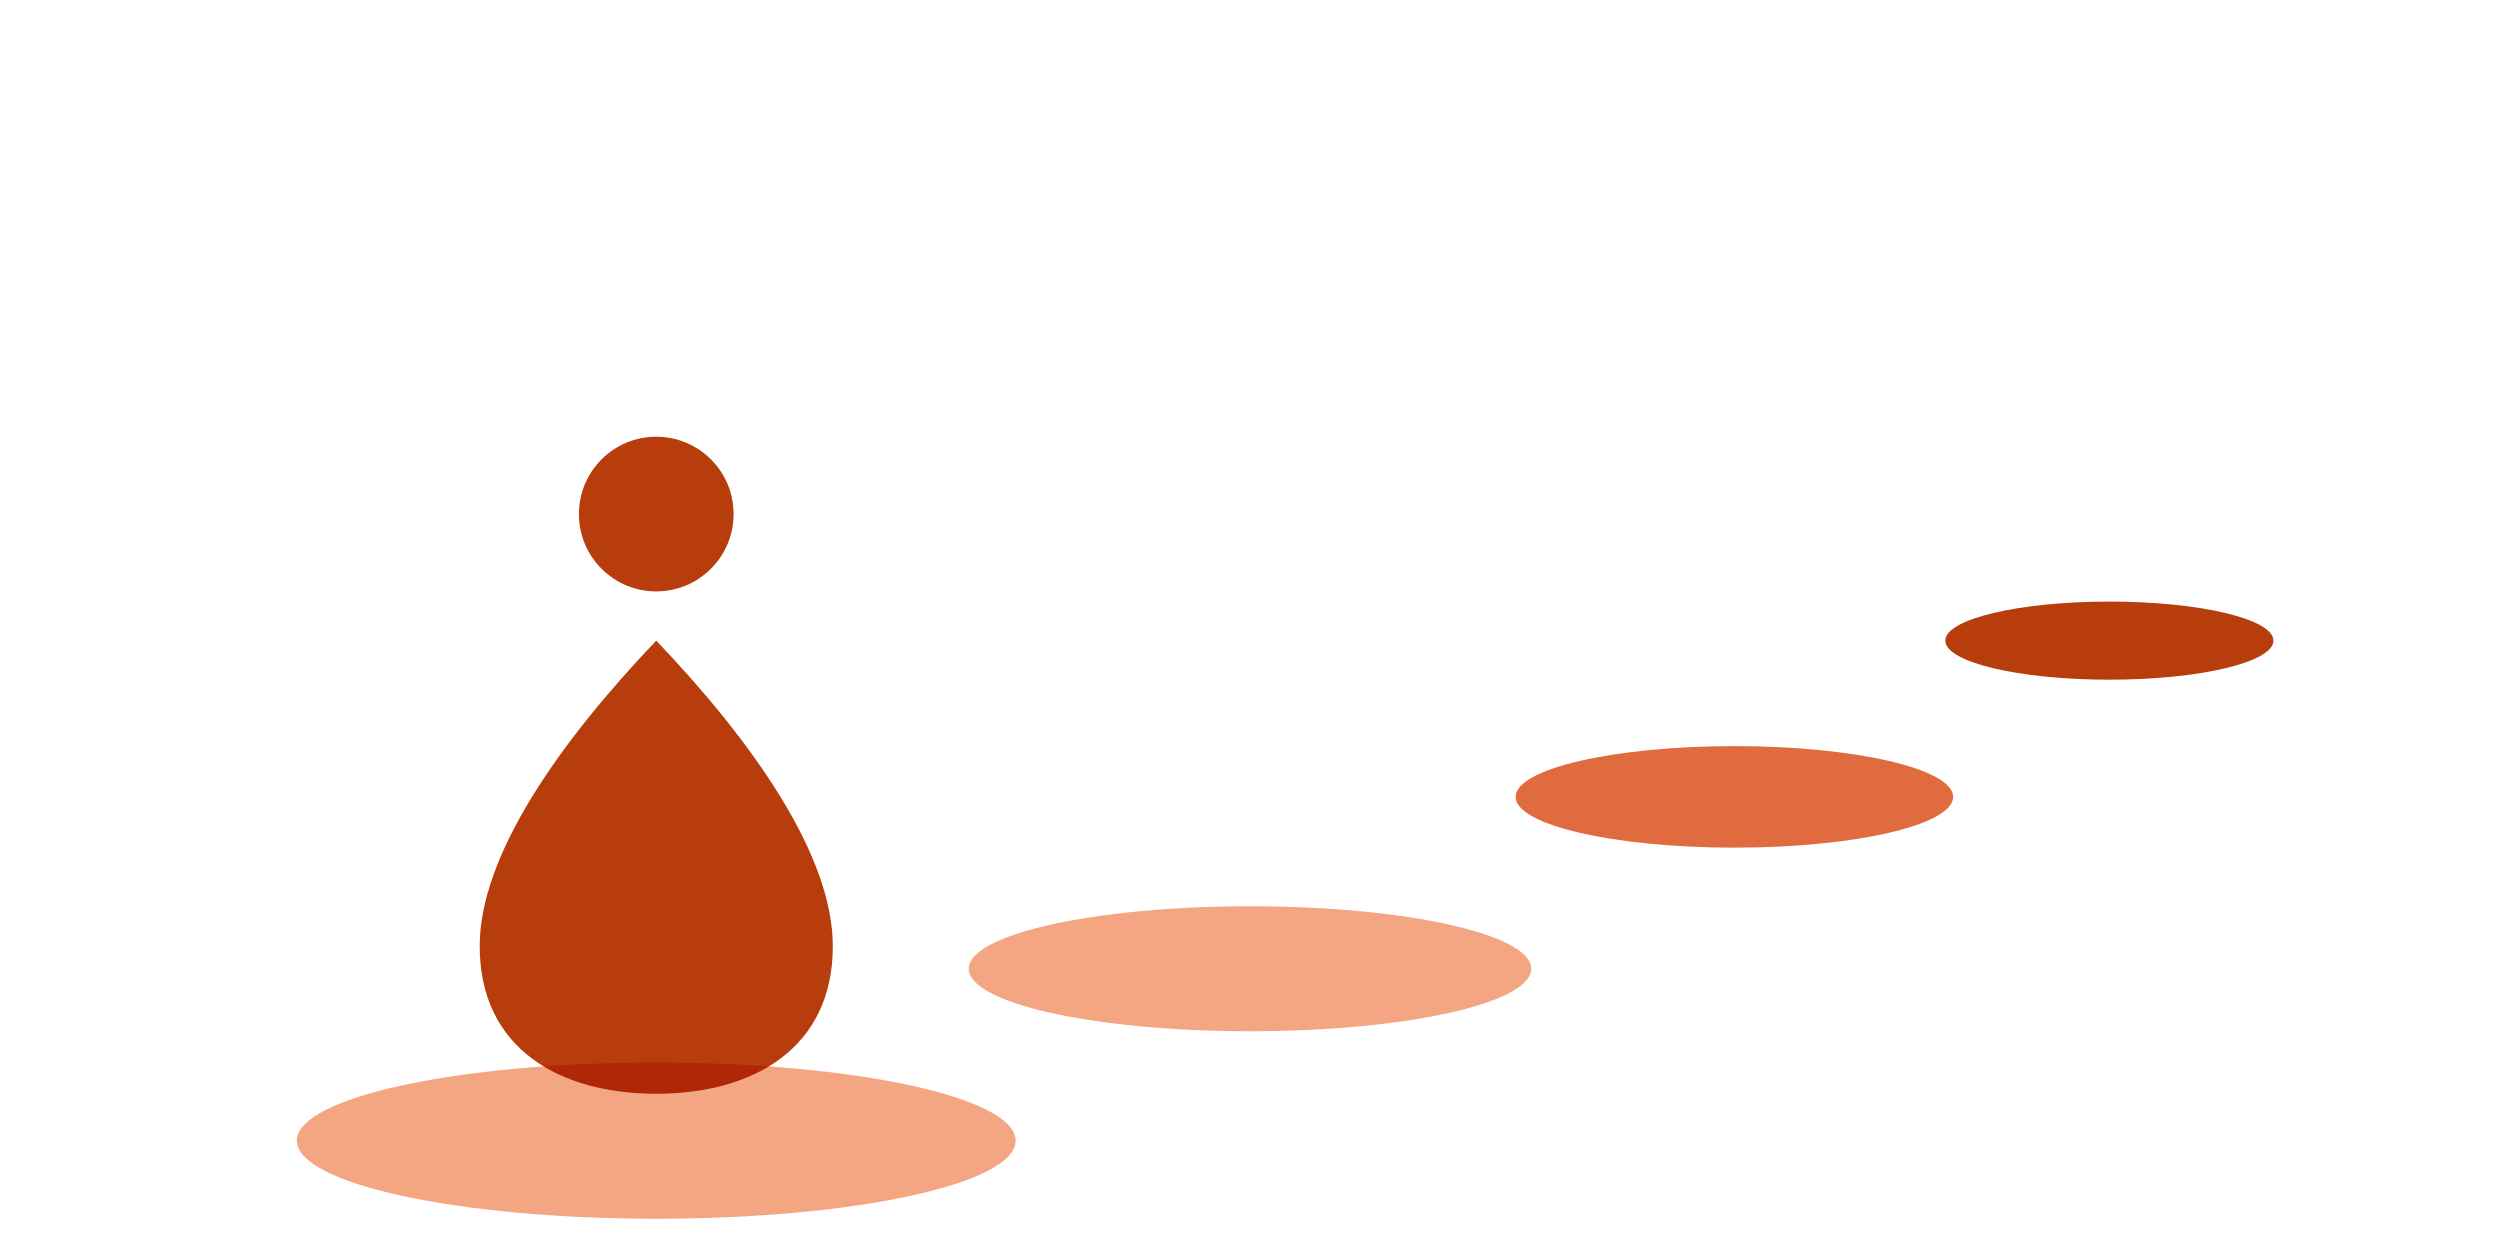
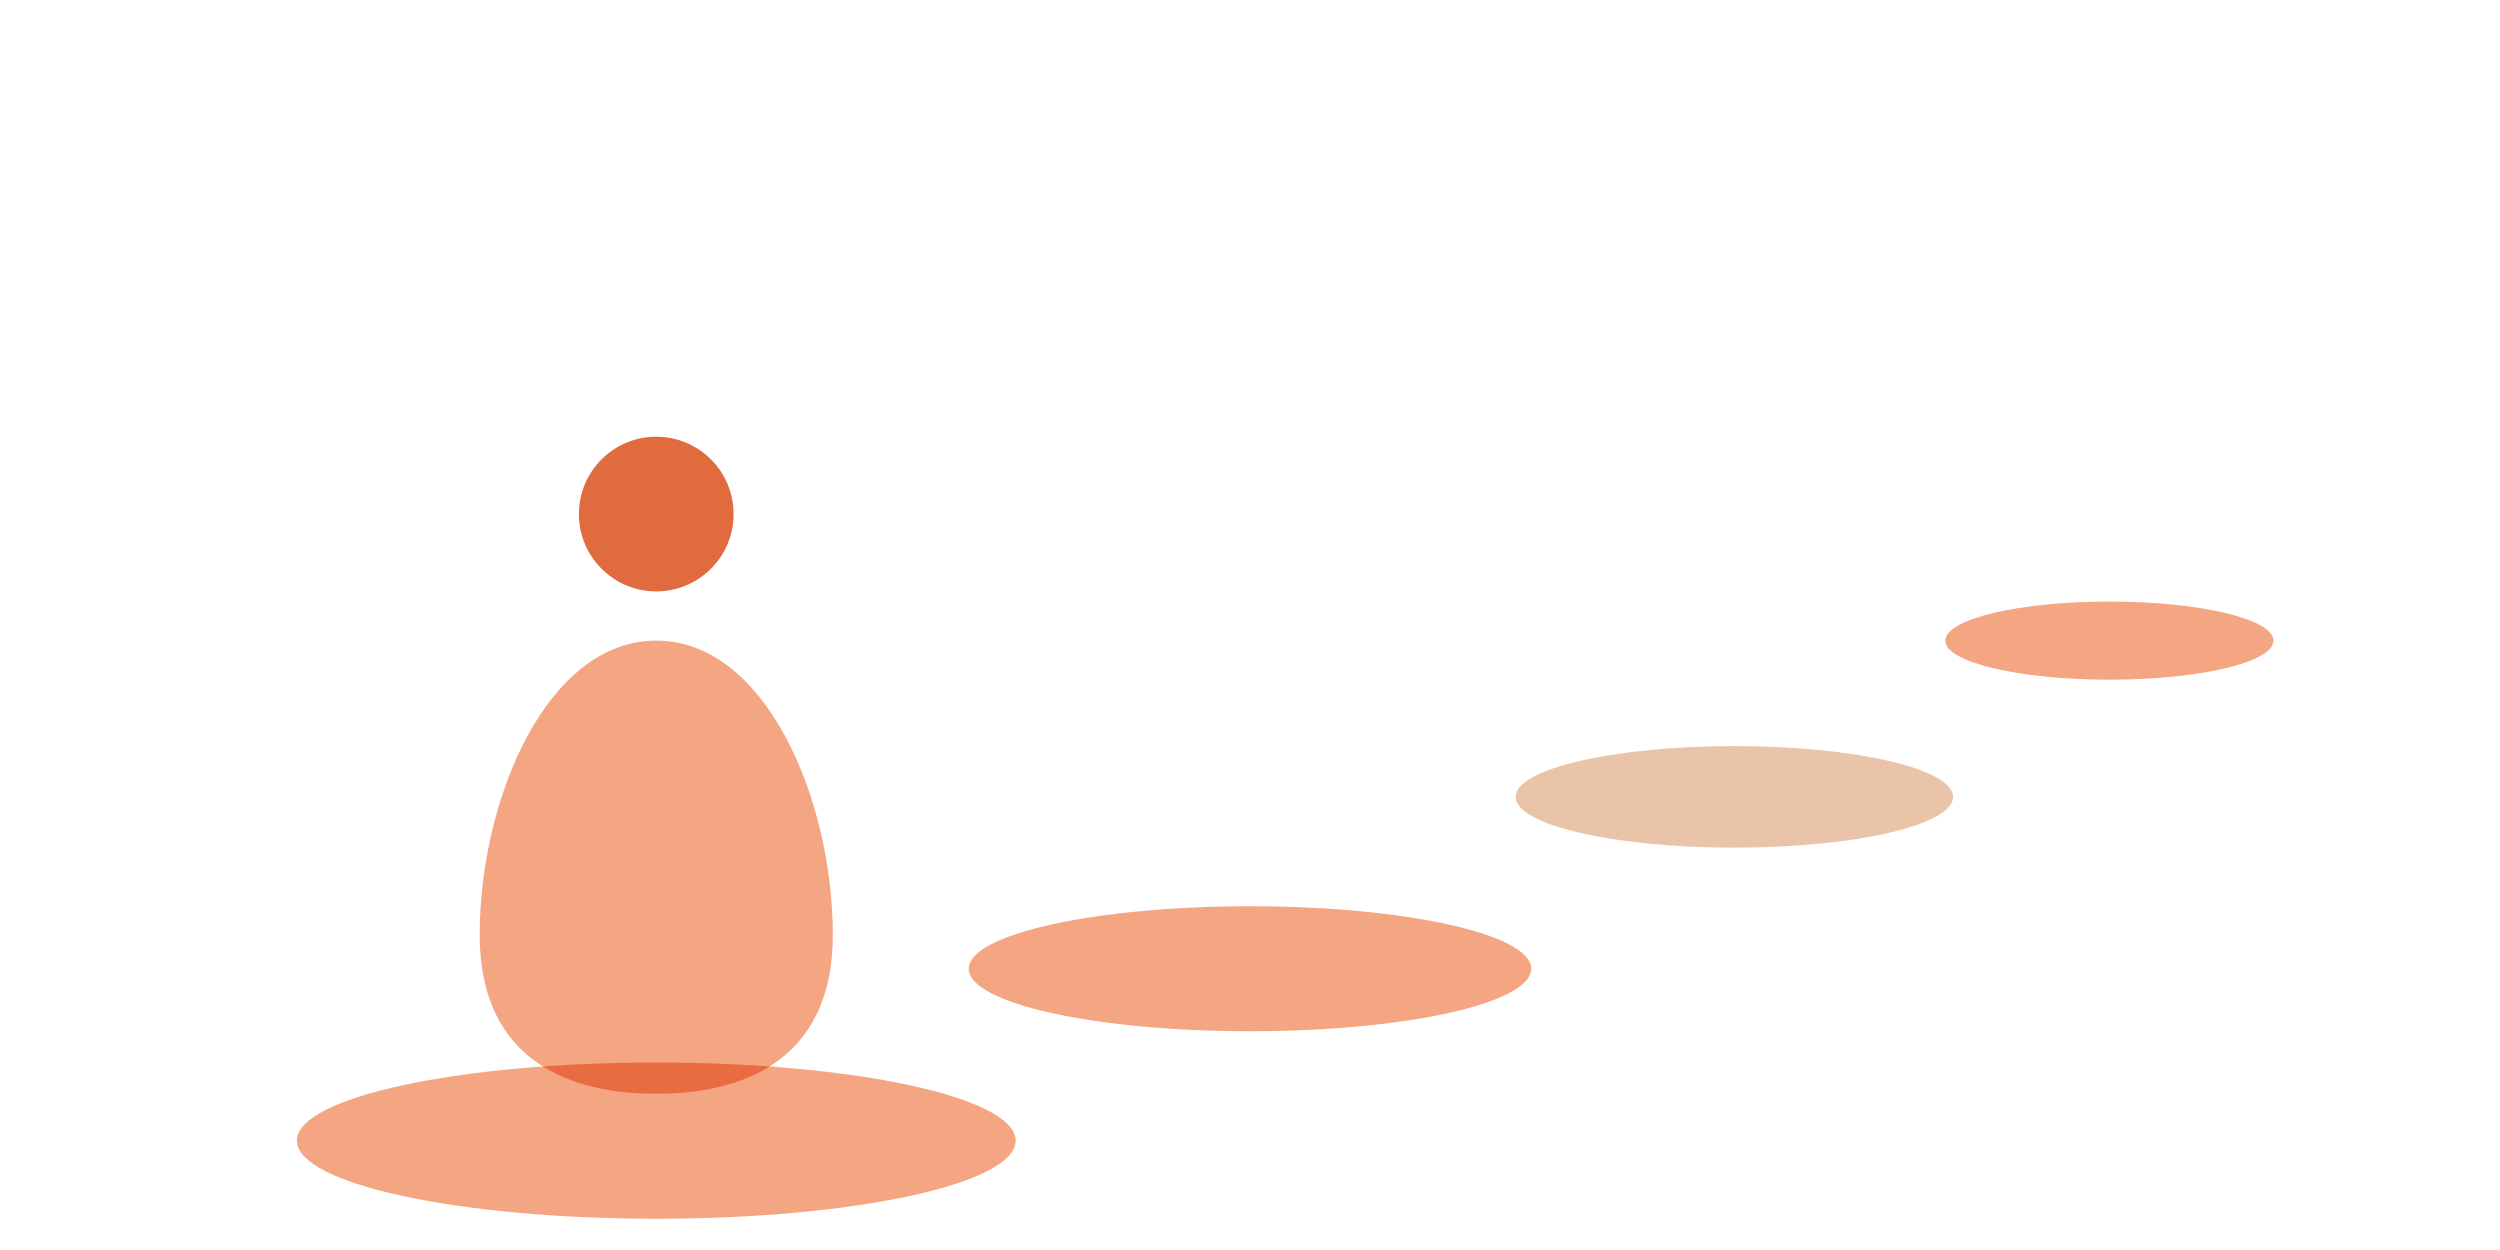
<svg xmlns="http://www.w3.org/2000/svg" viewBox="0 0 320 160">
  <ellipse id="stone" cx="84.0" cy="146.0" rx="46.0" ry="10.0" fill="#F4A582" style="mix-blend-mode:multiply" />
  <ellipse id="stone" cx="160.0" cy="124.0" rx="36.0" ry="8.0" fill="#F4A582" style="mix-blend-mode:multiply" />
-   <ellipse id="stone" cx="222.0" cy="102.0" rx="28.0" ry="6.5" fill="#E06B3E" style="mix-blend-mode:multiply" />
-   <ellipse id="stone" cx="270.0" cy="82.0" rx="21.0" ry="5.0" fill="#B83D0C" style="mix-blend-mode:multiply" />
-   <path id="body" d="M0 -29.0 C 12.4 -16.0 22.6 -1.5 22.6 10.1 C 22.6 23.2 12.4 29.0 0 29.0 C -12.4 29.0 -22.6 23.2 -22.6 10.1 C -22.6 -1.5 -12.4 -16.0 0 -29.0 Z" fill="#B83D0C" style="mix-blend-mode:multiply" transform="translate(84.0 111.0) rotate(0.0)" />
-   <circle id="head" cx="84.0" cy="65.8" r="9.9" fill="#B83D0C" />
+   <ellipse id="stone" cx="222.0" cy="102.0" rx="28.0" ry="6.5" fill="#E9C4A8" style="mix-blend-mode:multiply" />
+   <ellipse id="stone" cx="270.0" cy="82.0" rx="21.0" ry="5.0" fill="#F4A582" style="mix-blend-mode:multiply" />
+   <path id="body" d="M0 -29.0 C 14.0 -29.0 22.6 -8.7 22.6 8.7 C 22.6 23.2 13.1 29.0 0 29.0 C -13.1 29.0 -22.6 23.2 -22.6 8.7 C -22.6 -8.7 -14.0 -29.0 0 -29.0 Z" fill="#F4A582" style="mix-blend-mode:multiply" transform="translate(84.0 111.0) rotate(0.0)" />
+   <circle id="head" cx="84.0" cy="65.8" r="9.9" fill="#E06B3E" />
</svg>
